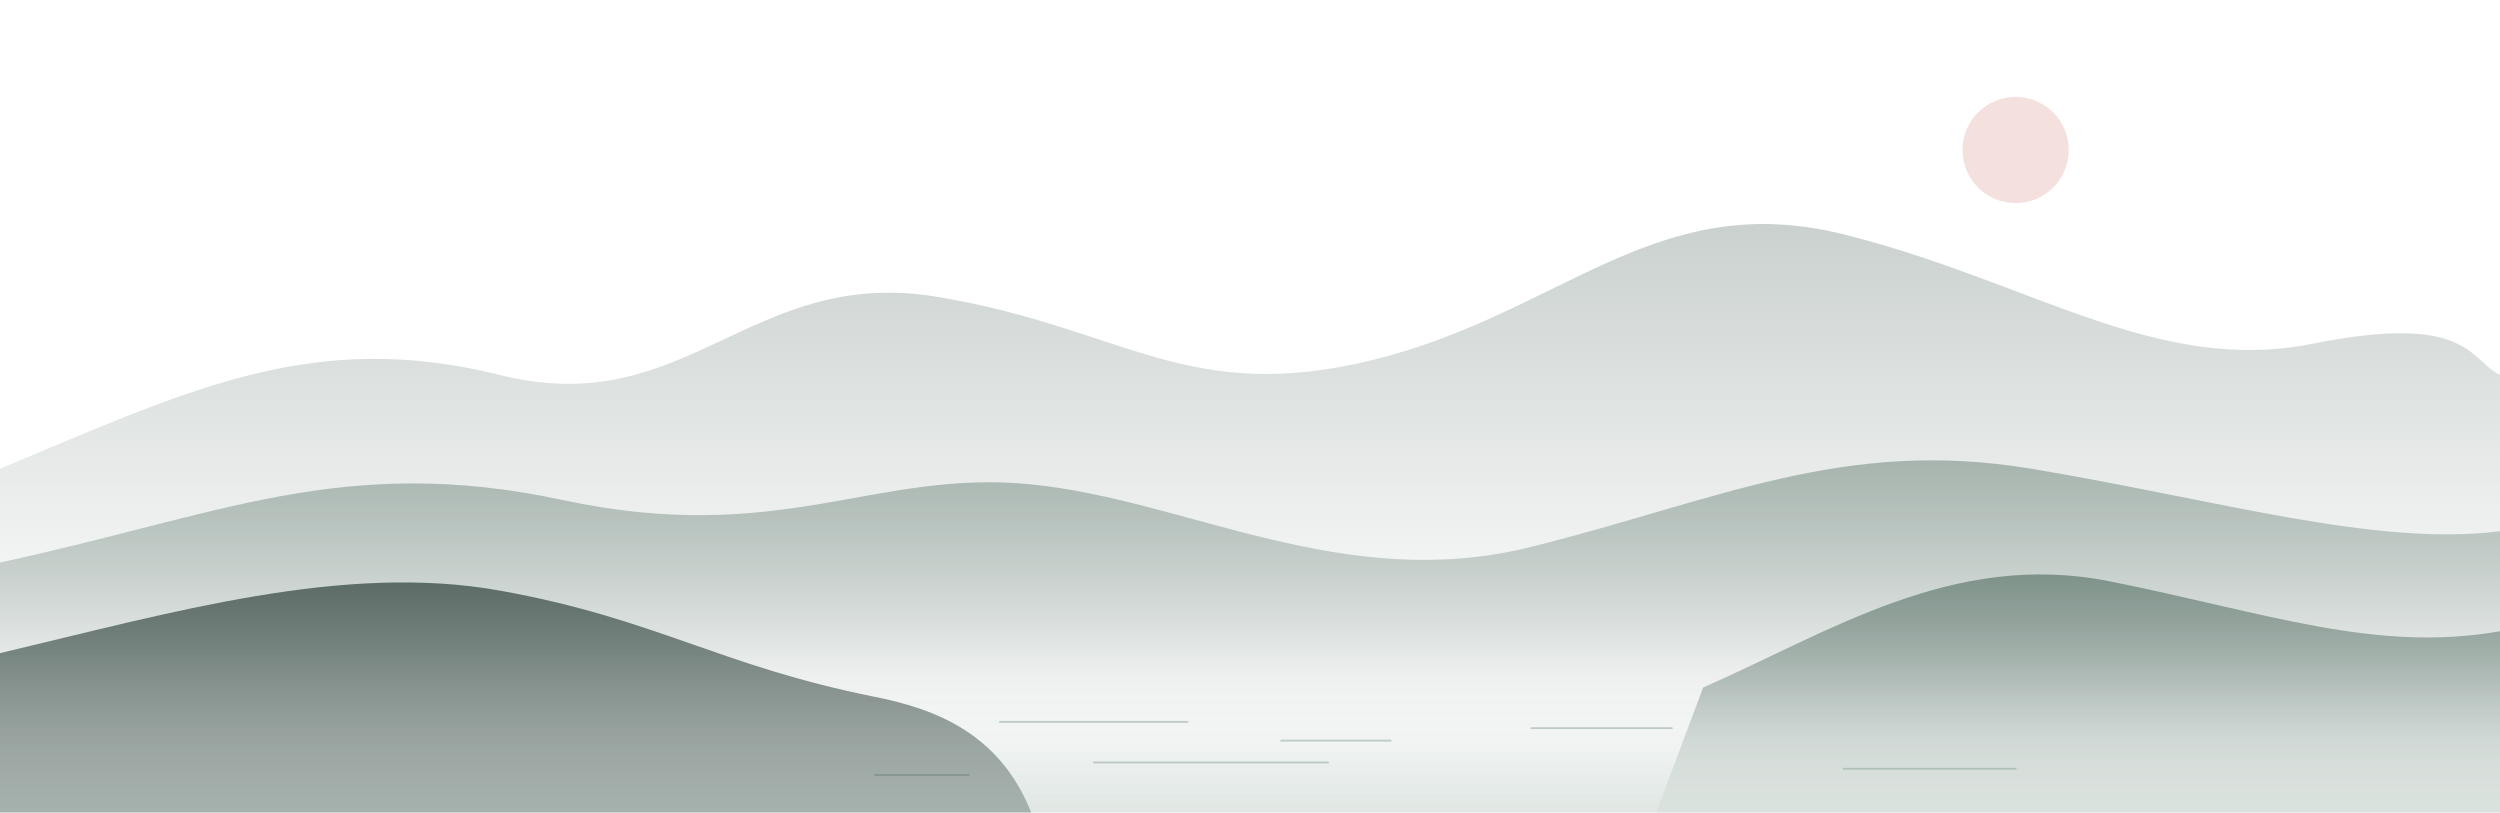
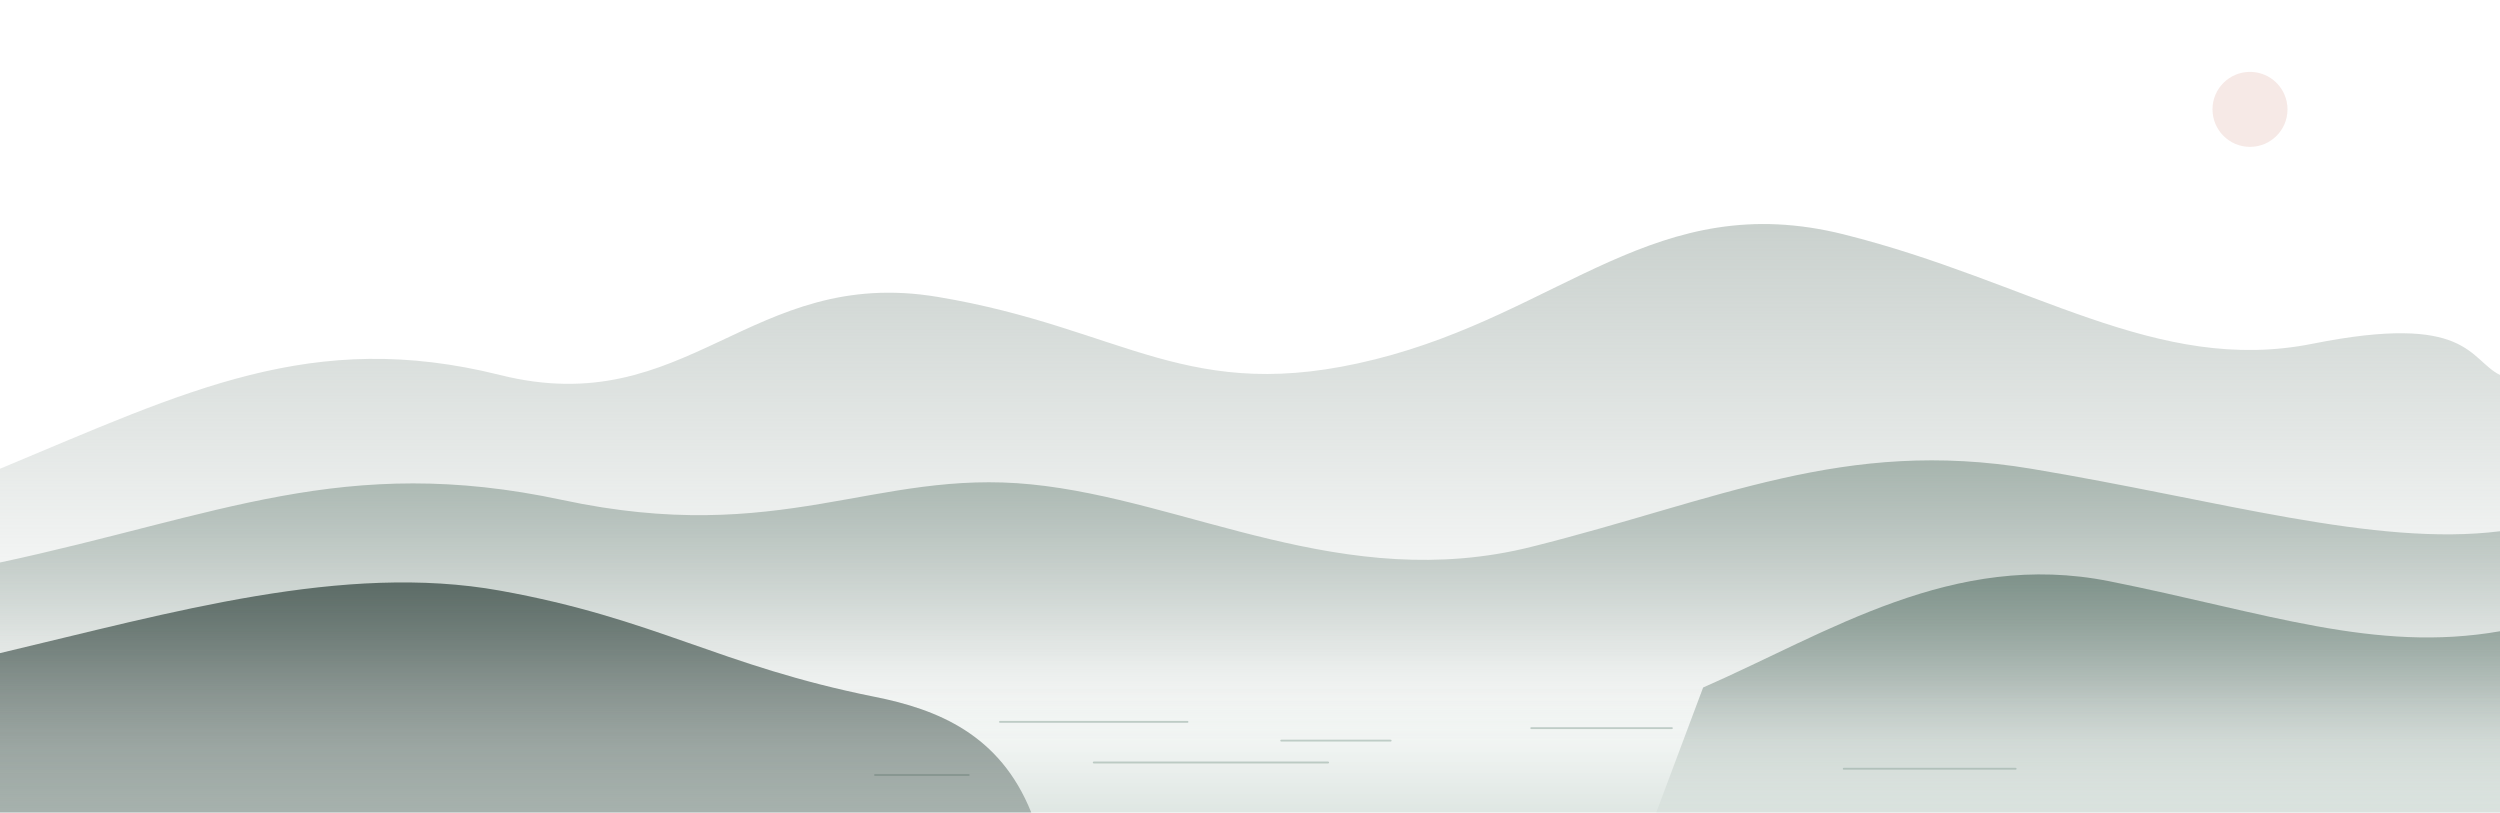
<svg xmlns="http://www.w3.org/2000/svg" viewBox="0 0 1600 520" preserveAspectRatio="xMidYMax slice">
  <defs>
    <linearGradient id="f" x1="0" y1="0" x2="0" y2="1">
      <stop offset="0" stop-color="#9eaba5" stop-opacity=".55" />
      <stop offset=".75" stop-color="#9eaba5" stop-opacity="0" />
    </linearGradient>
    <linearGradient id="m" x1="0" y1="0" x2="0" y2="1">
      <stop offset="0" stop-color="#7f938a" stop-opacity=".62" />
      <stop offset=".8" stop-color="#7f938a" stop-opacity="0" />
    </linearGradient>
    <linearGradient id="n" x1="0" y1="0" x2="0" y2="1">
      <stop offset="0" stop-color="#5f776d" stop-opacity=".7" />
      <stop offset="1" stop-color="#5f776d" stop-opacity=".08" />
    </linearGradient>
    <linearGradient id="b" x1="0" y1="0" x2="0" y2="1">
      <stop offset="0" stop-color="#3d4f49" stop-opacity=".78" />
      <stop offset="1" stop-color="#3d4f49" stop-opacity=".35" />
    </linearGradient>
    <linearGradient id="w" x1="0" y1="0" x2="0" y2="1">
      <stop offset="0" stop-color="#c5d3cc" stop-opacity="0" />
      <stop offset="1" stop-color="#c5d3cc" stop-opacity=".55" />
    </linearGradient>
  </defs>
-   <circle cx="1290" cy="96" r="34" fill="#b5442f" fill-opacity=".16" />
+   <circle cx="1440" cy="70" r="24" fill="#b5442f" fill-opacity=".12" />
  <path fill="url(#f)" d="M0 300C120 250 200 210 320 240S480 170 600 190 760 260 880 230 1060 120 1180 150 1380 240 1480 220 1580 230 1600 240V520H0Z" />
  <path fill="url(#m)" d="M0 360C140 330 220 290 360 320S560 300 660 310 860 380 980 350 1180 280 1300 300 1520 350 1600 340V520H0Z" />
  <path fill="url(#n)" d="M1060 520L1090 440C1170 405 1250 352 1350 372S1520 418 1600 404V520Z" />
  <path fill="url(#w)" d="M0 438H1600V520H0Z" />
  <g stroke="#8ba39a" stroke-width="1.2" stroke-linecap="round" opacity=".5" fill="none">
    <path d="M640 462h120M820 474h70M700 488h150M980 466h90M560 496h60M1180 492h110" />
  </g>
  <path fill="url(#b)" d="M0 418C110 392 220 360 320 378S460 426 560 446C600 454 640 470 660 520H0Z" />
</svg>
